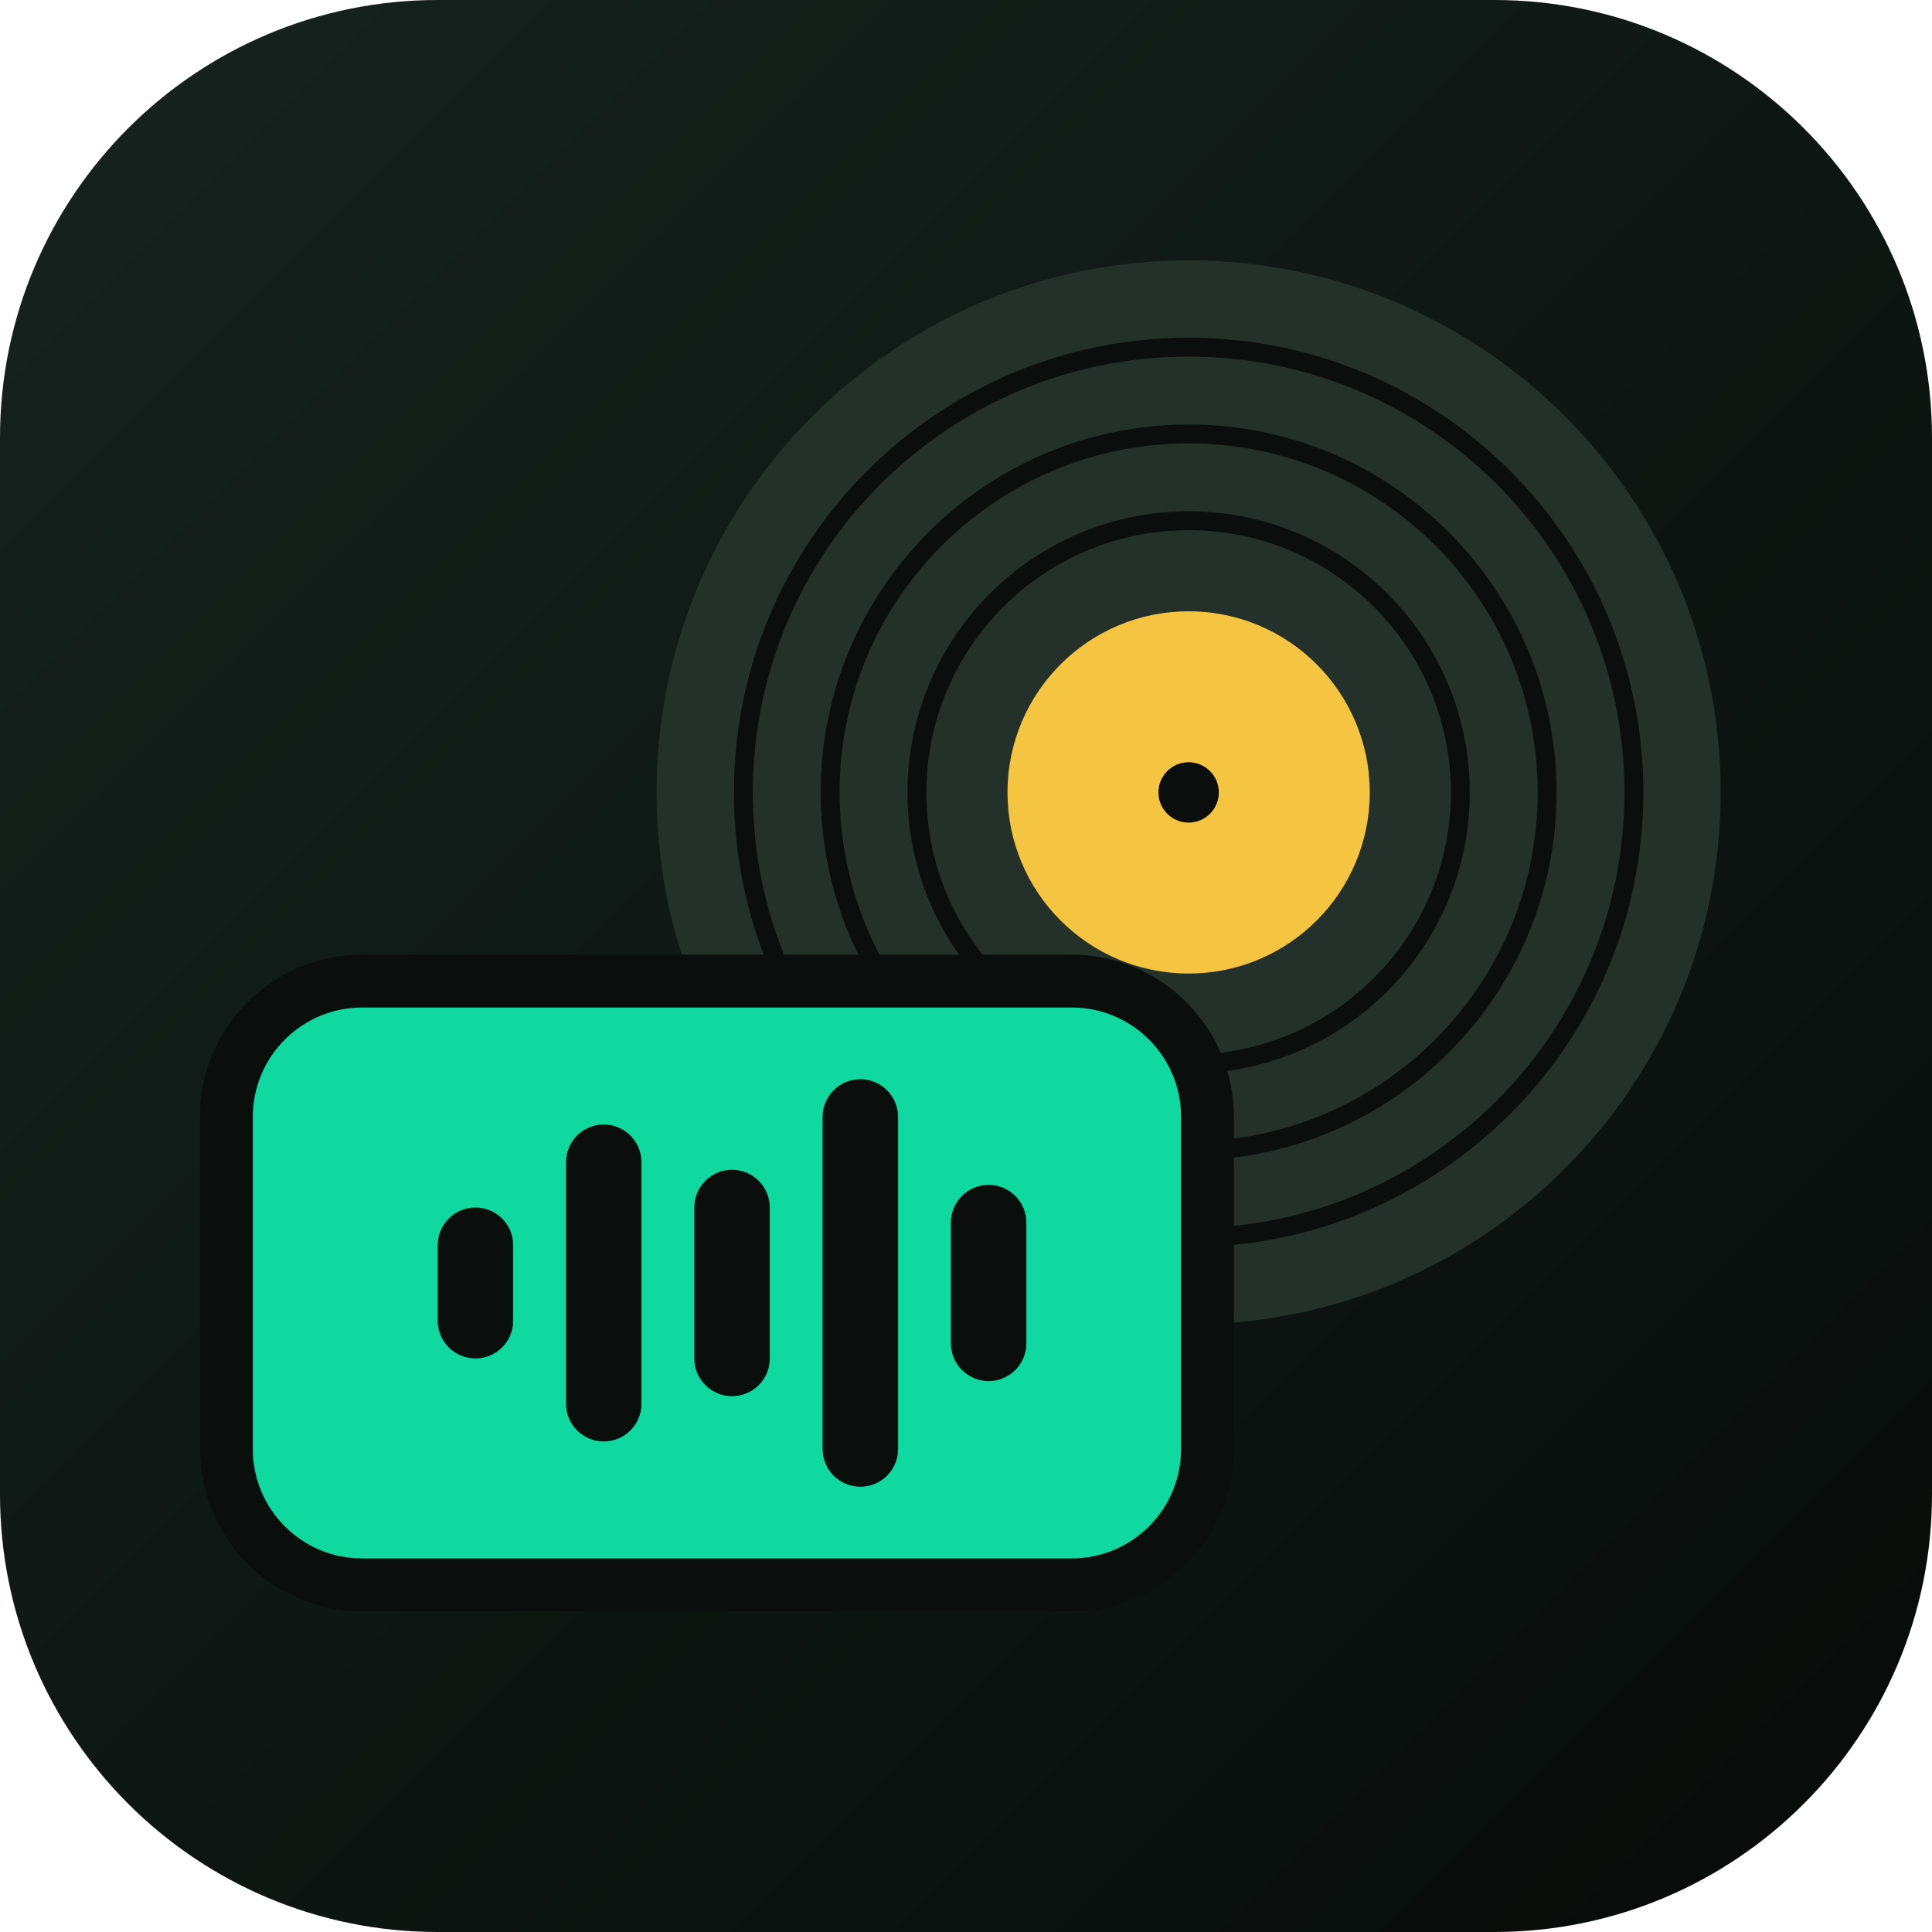
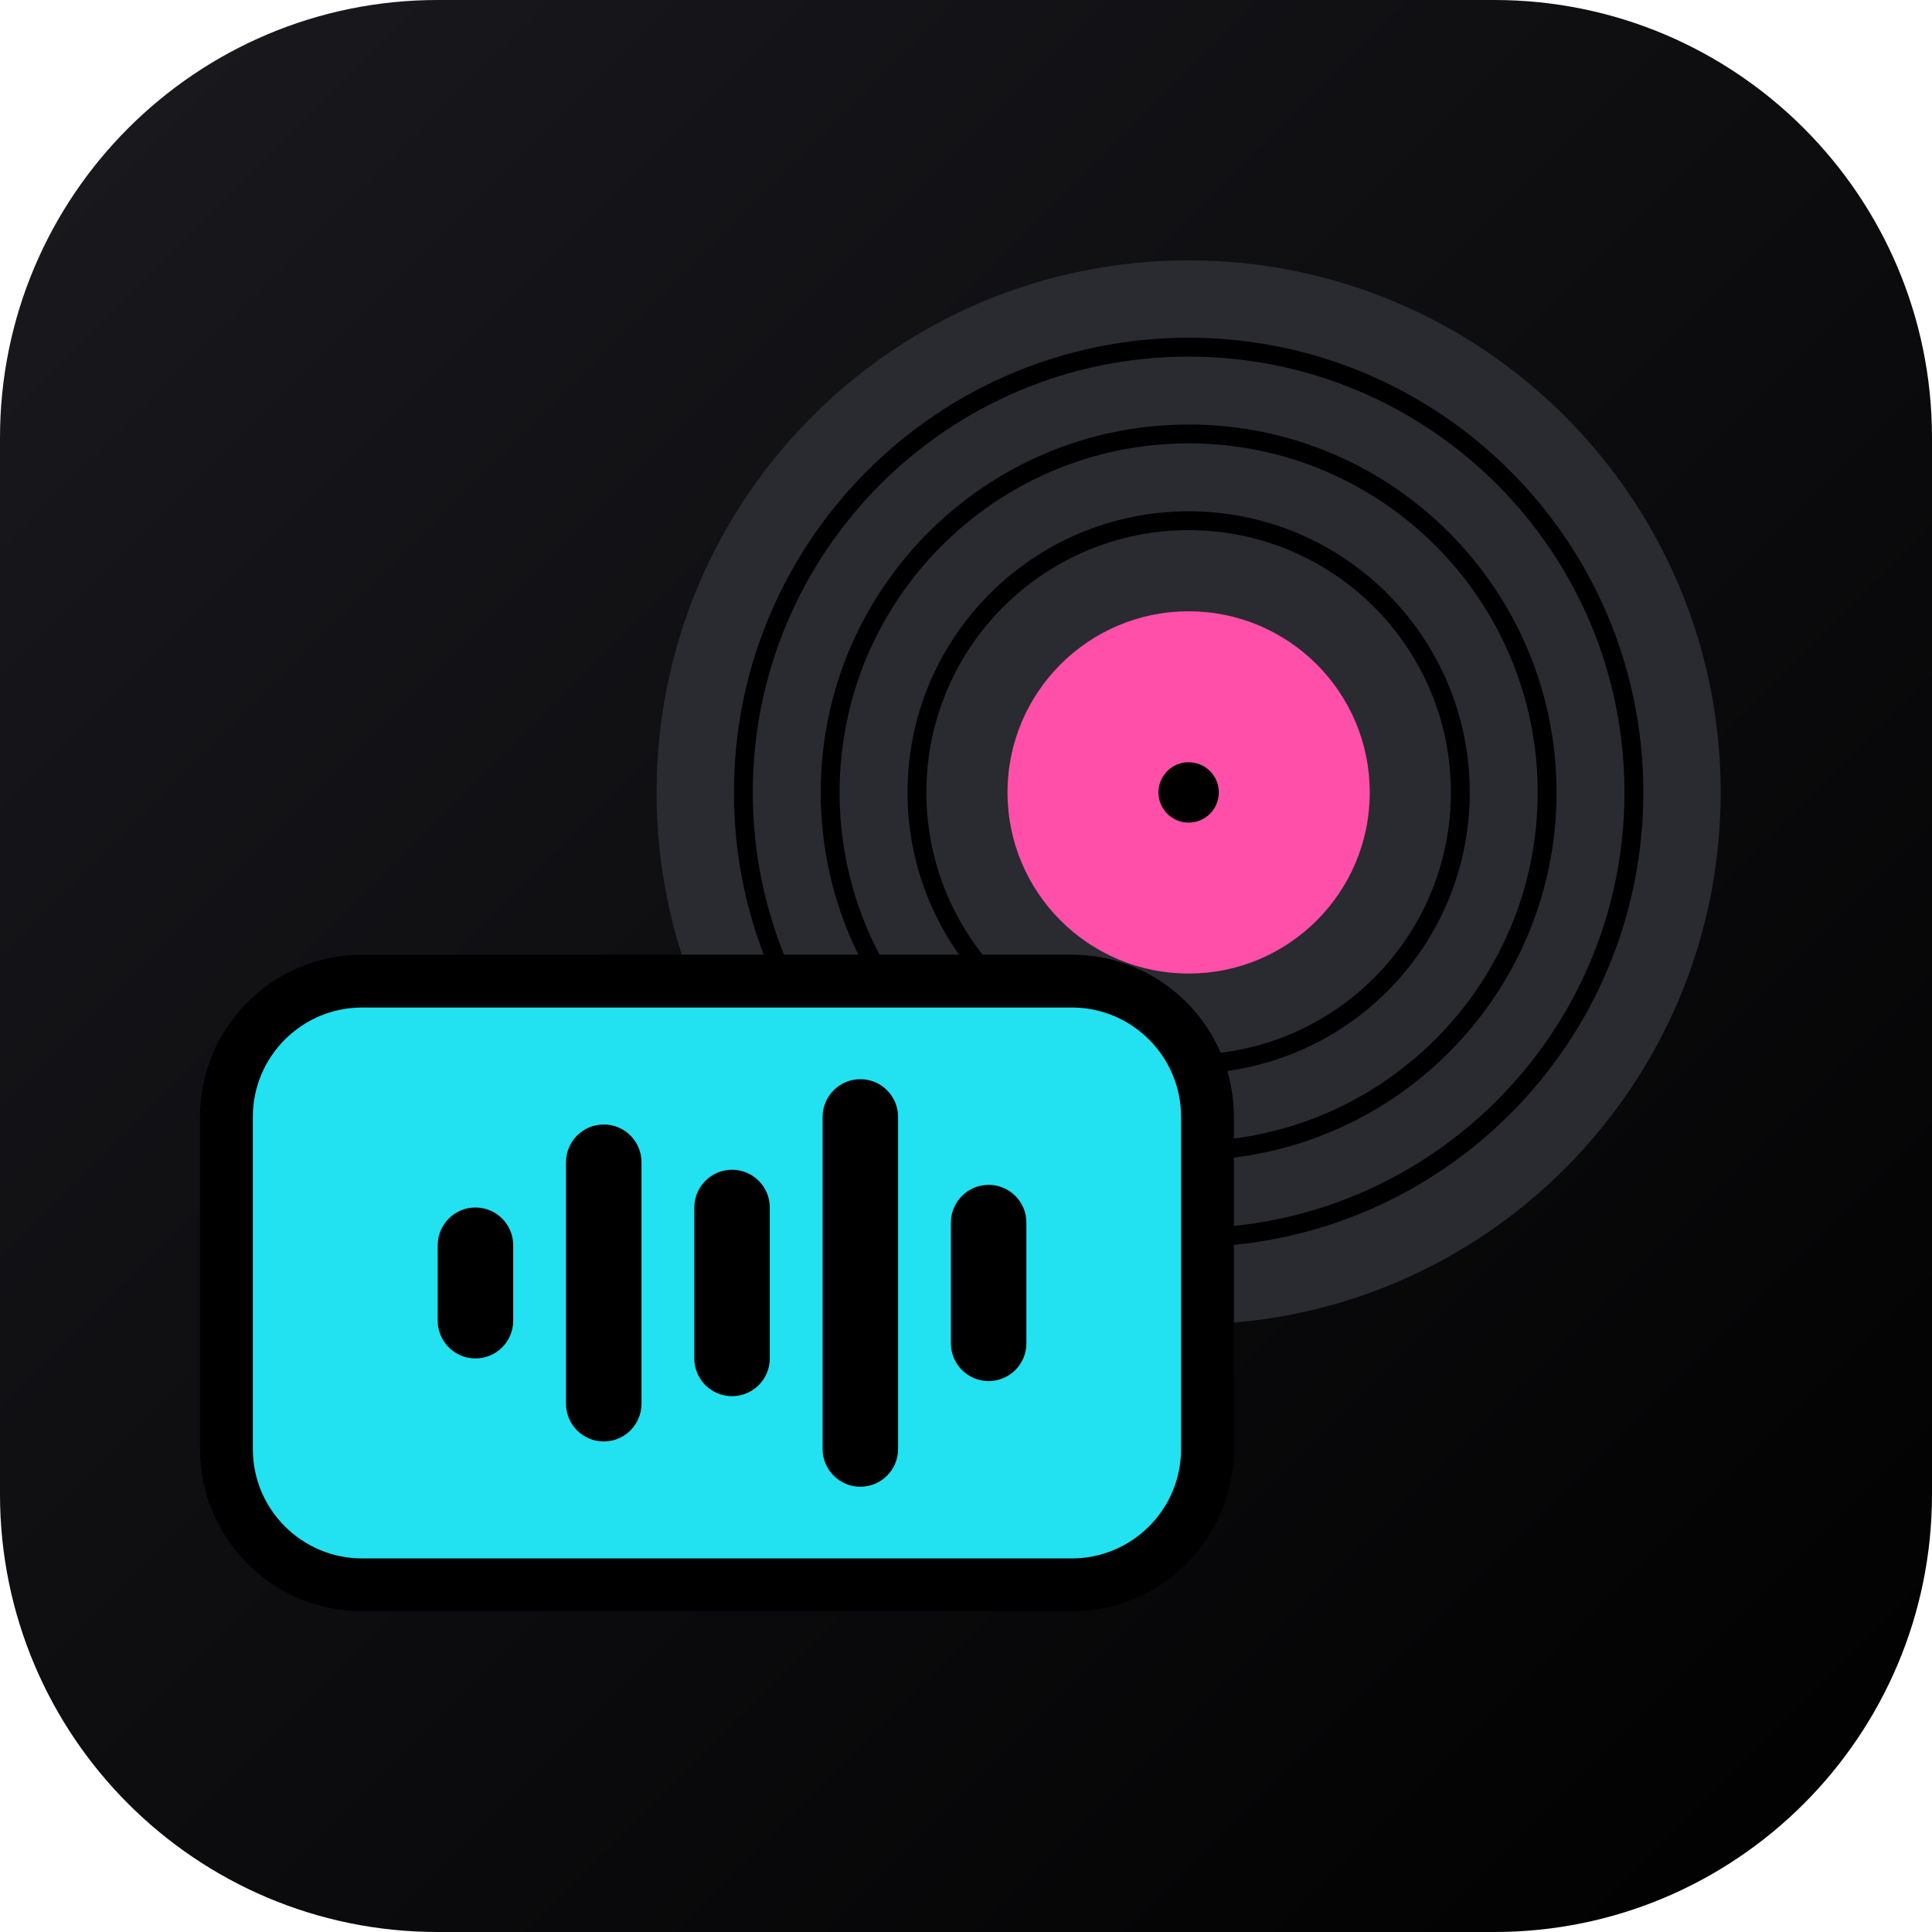
<svg xmlns="http://www.w3.org/2000/svg" viewBox="0 0 1024 1024">
  <defs>
    <linearGradient id="g" x1="0" y1="0" x2="1" y2="1">
-       <stop offset="0" stop-color="#16231E" />
-       <stop offset="1" stop-color="#070B09" />
+       <stop offset="0" stop-color="#1A1A1F" />
+       <stop offset="1" stop-color="#000000" />
    </linearGradient>
  </defs>
  <rect width="1024" height="1024" rx="232" fill="url(#g)" />
-   <circle cx="630" cy="420" r="282" fill="#24302A" />
-   <circle cx="630" cy="420" r="236" fill="none" stroke="#0A0F0D" stroke-width="10" />
-   <circle cx="630" cy="420" r="190" fill="none" stroke="#0A0F0D" stroke-width="10" />
-   <circle cx="630" cy="420" r="144" fill="none" stroke="#0A0F0D" stroke-width="10" />
-   <circle cx="630" cy="420" r="96" fill="#F5C542" />
-   <circle cx="630" cy="420" r="16" fill="#0A0F0D" />
-   <rect x="120" y="520" width="520" height="320" rx="72" fill="#10D9A0" stroke="#0A0F0D" stroke-width="28" />
-   <g fill="#0A0F0D">
+   <circle cx="630" cy="420" r="282" fill="#2A2A31" />
+   <circle cx="630" cy="420" r="236" fill="none" stroke="#000000" stroke-width="10" />
+   <circle cx="630" cy="420" r="190" fill="none" stroke="#000000" stroke-width="10" />
+   <circle cx="630" cy="420" r="144" fill="none" stroke="#000000" stroke-width="10" />
+   <circle cx="630" cy="420" r="96" fill="#FF4FA8" />
+   <circle cx="630" cy="420" r="16" fill="#000000" />
+   <rect x="120" y="520" width="520" height="320" rx="72" fill="#22E1F0" stroke="#000000" stroke-width="28" />
+   <g fill="#000000">
    <rect x="232" y="640" width="40" height="80" rx="20" />
    <rect x="300" y="596" width="40" height="168" rx="20" />
    <rect x="368" y="620" width="40" height="120" rx="20" />
    <rect x="436" y="572" width="40" height="216" rx="20" />
    <rect x="504" y="628" width="40" height="104" rx="20" />
  </g>
</svg>
